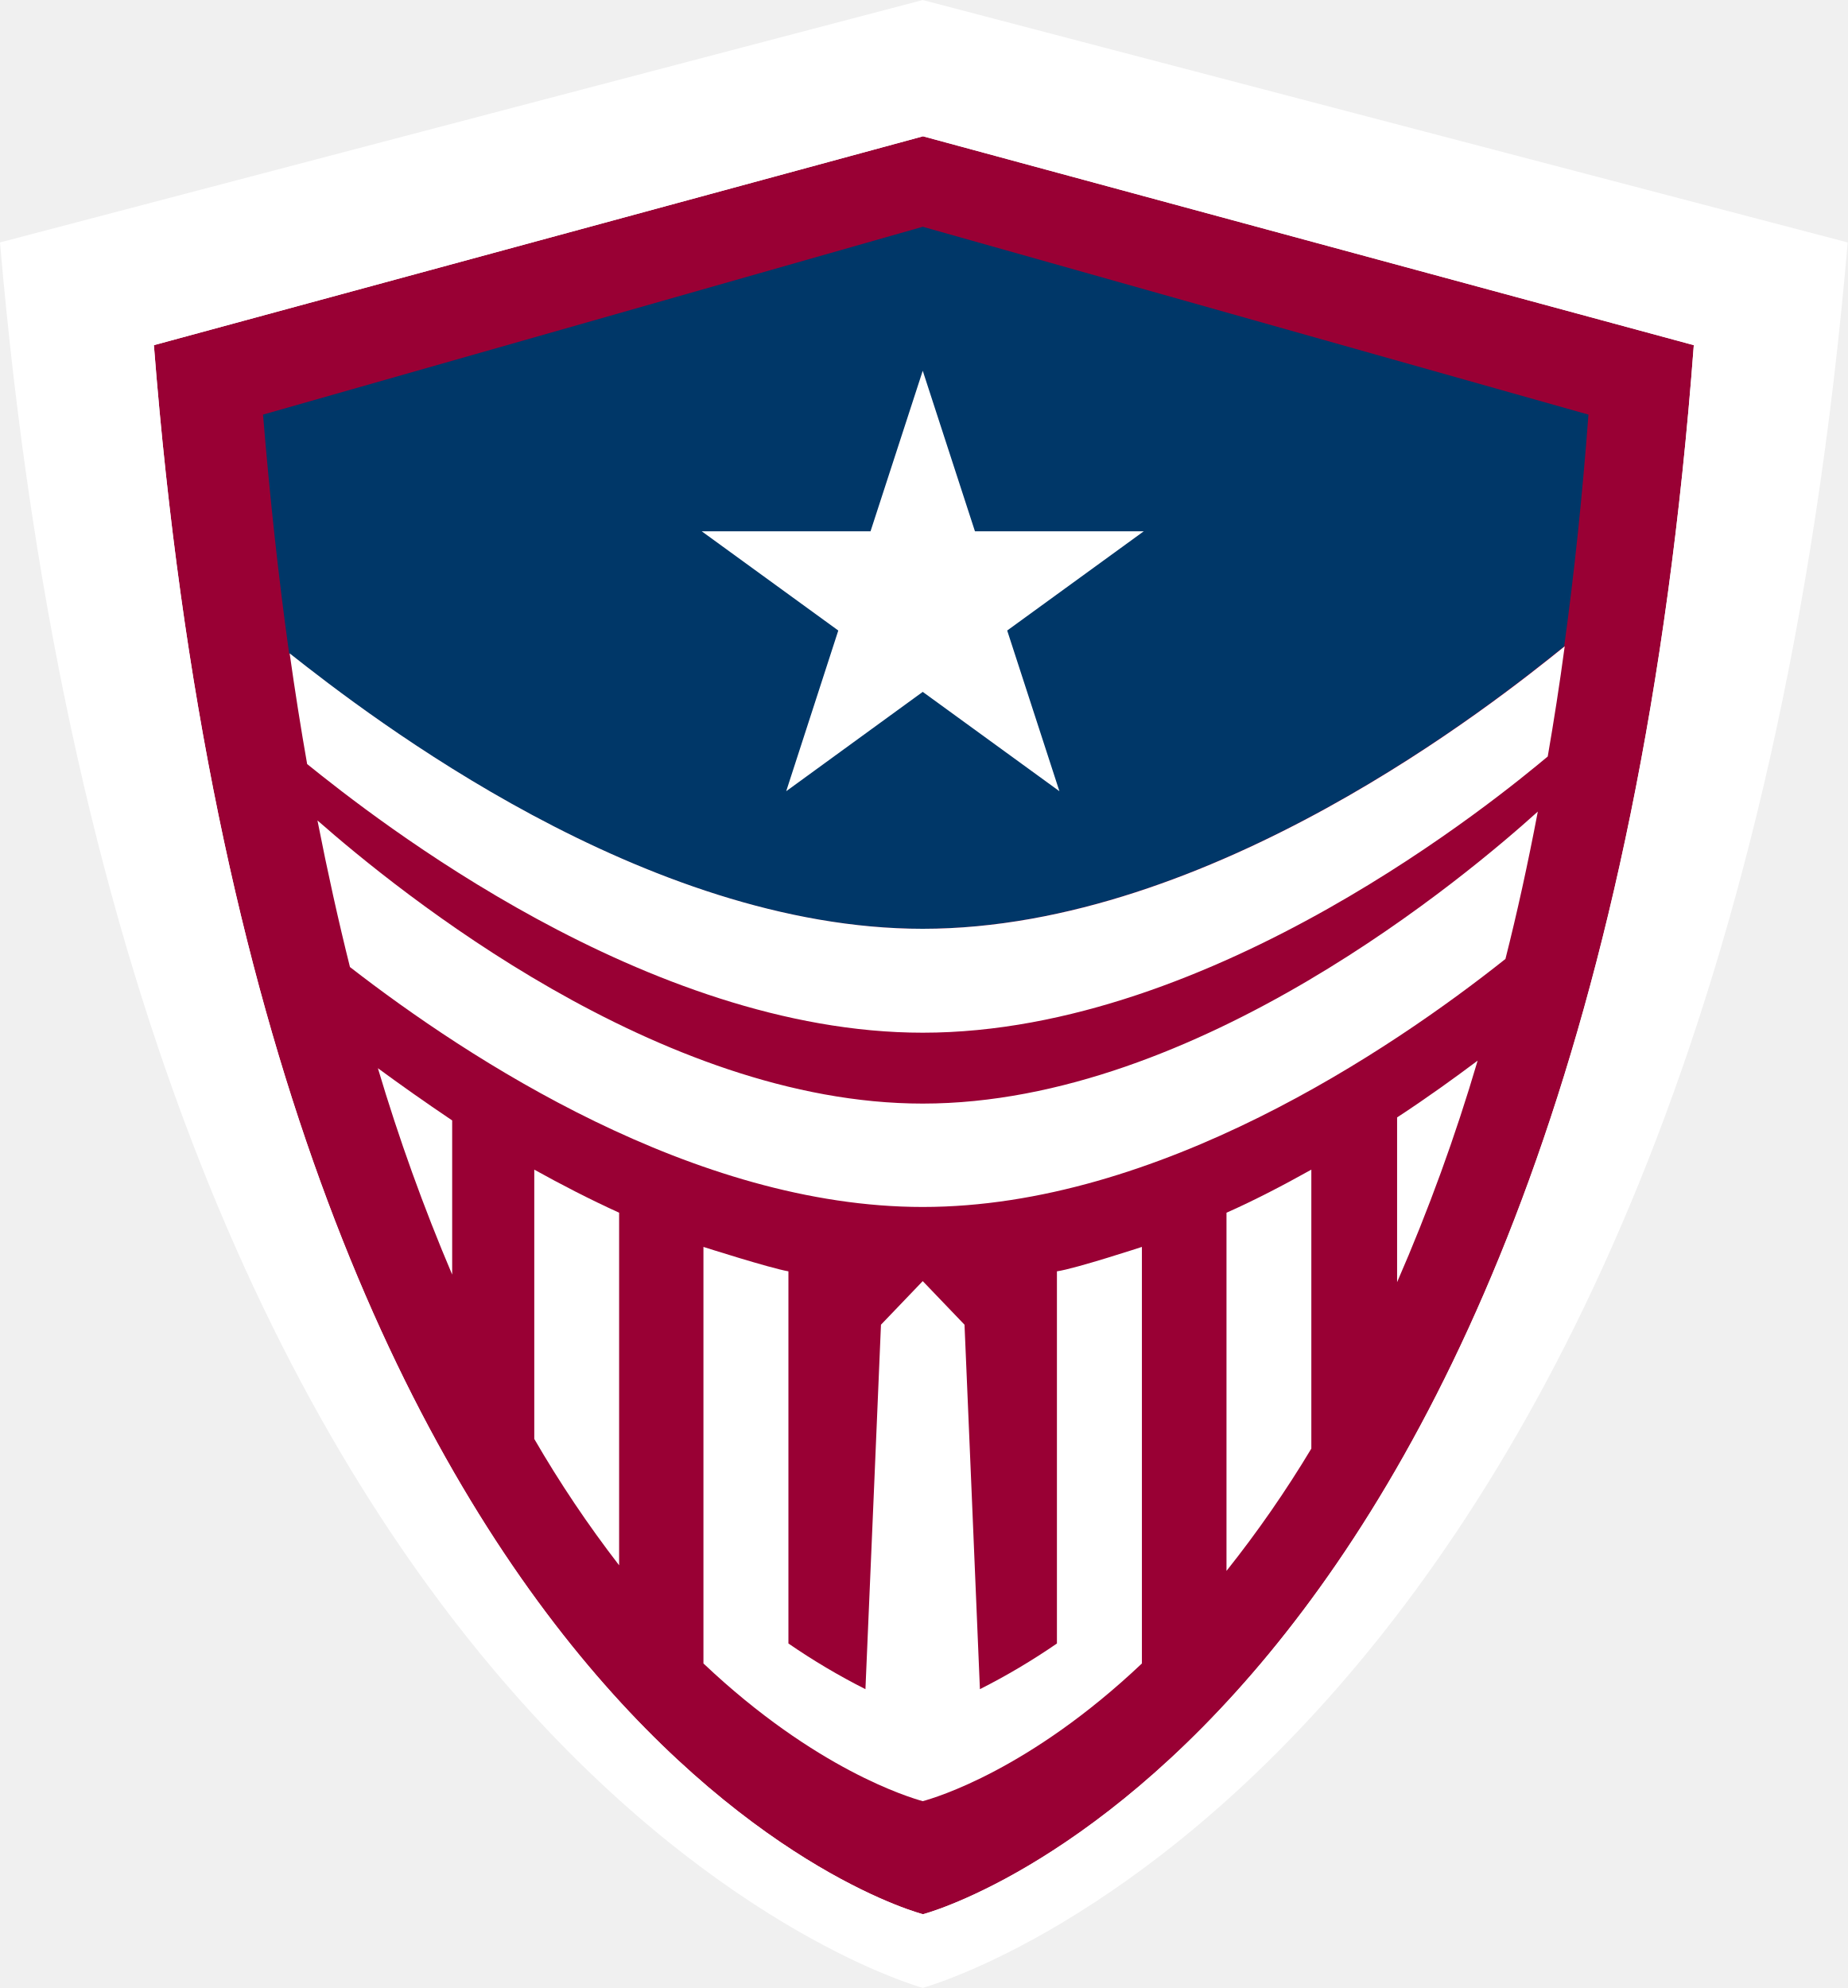
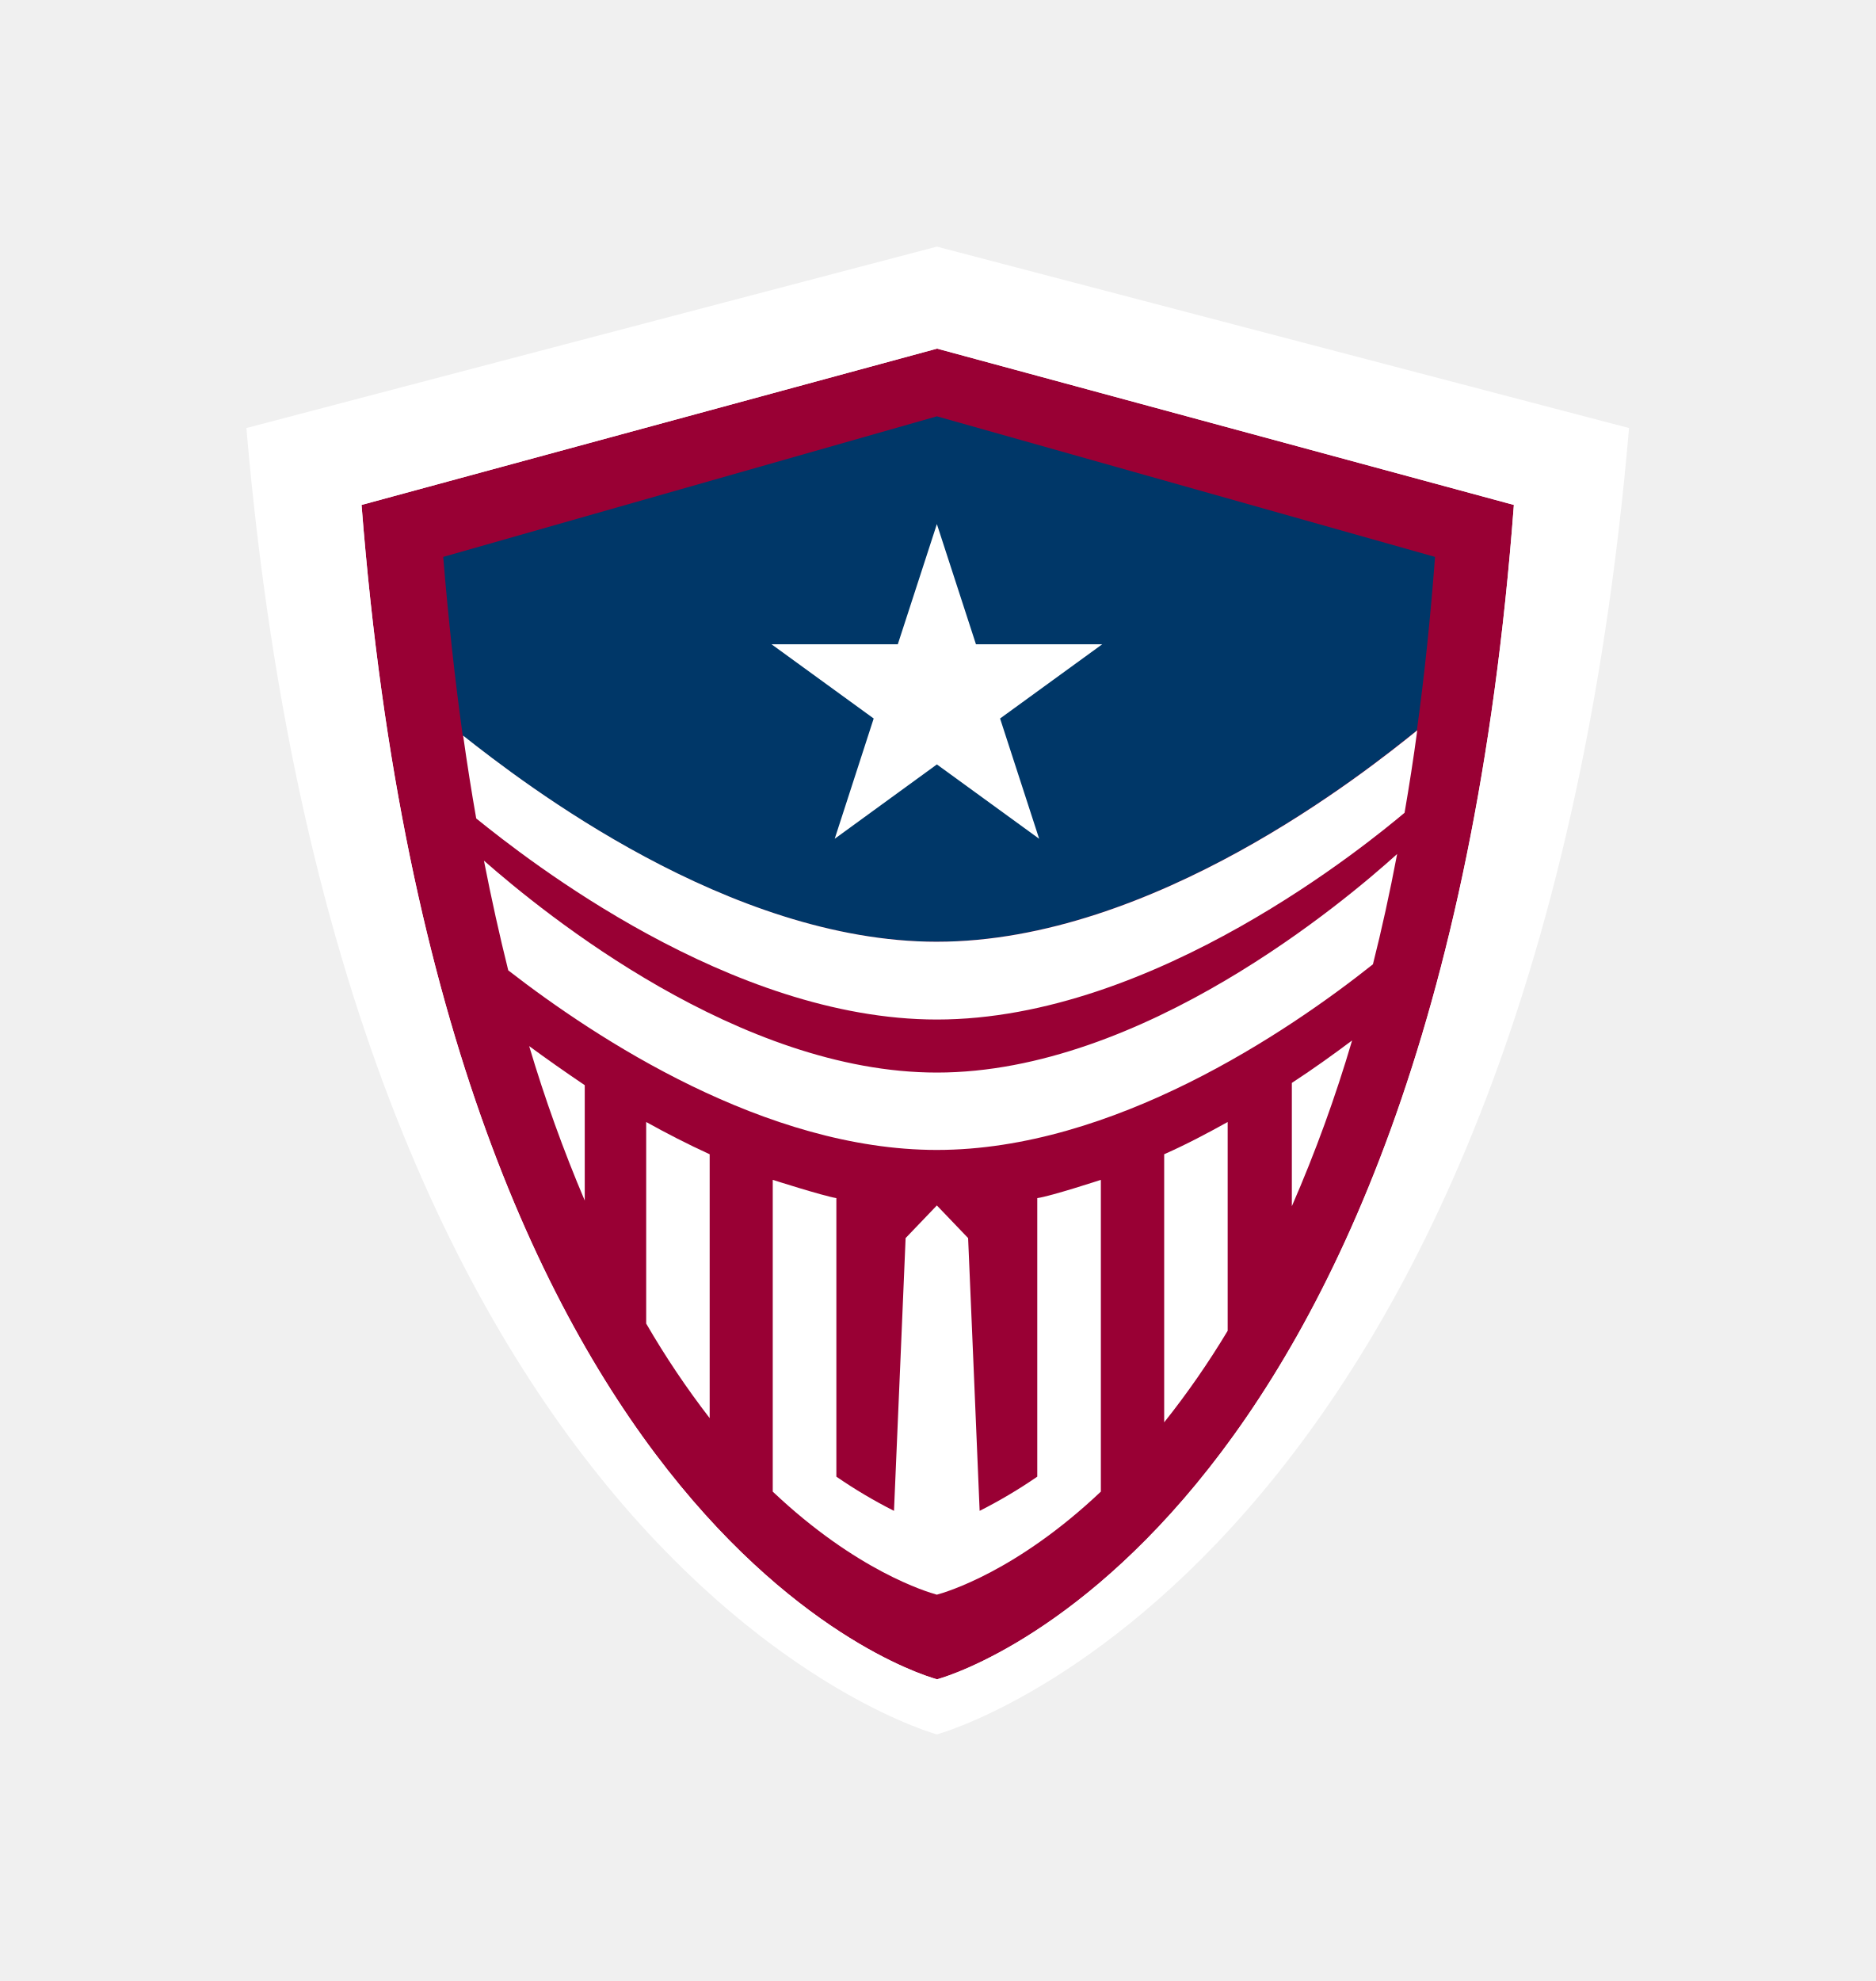
- <svg xmlns="http://www.w3.org/2000/svg" width="49.93mm" height="53.72mm" data-name="Layer 1" viewBox="0 0 141.55 152.29">
-   <path fill="#990034" d="M70.71 146.64s-50.5-12.83-58.92-120.2l58.92-16 59.05 16c-8.03 107-59.05 120.2-59.05 120.2z" />
-   <path fill="#003768" d="M70.69 17.37l51 14.39q-.71 9.42-1.86 17.75c-5.17 4.18-27 21.64-49.18 21.64-21.29 0-42.31-16.21-48.5-21.1q-1.2-8.58-2-18.29z" />
-   <path fill="#fff" d="M70.69 71.15c22.16 0 44-17.46 49.18-21.64-.39 2.91-.83 5.72-1.3 8.44-3.5 2.92-25.52 21.16-47.88 21.16-21.16 0-42-16.42-47.16-20.58q-.72-4.09-1.34-8.48c6.19 4.89 27.21 21.1 48.5 21.1z" />
-   <path fill="#fff" d="M70.69 84.54c21.1 0 41.9-17.66 47.12-22.37q-1.14 6-2.48 11.29c-8.81 7-26.62 19-44.64 19-17.51 0-34.83-11.36-43.88-18.38q-1.33-5.32-2.49-11.23c6.23 5.47 26.17 21.69 46.37 21.69z" />
-   <path fill="#fff" d="M0 18.57c10.08 117.36 70.69 133.71 70.69 133.71s60.78-16.35 70.86-133.71L70.69 0zm11.79 7.87l58.92-16 59.05 16c-8 107-59.05 120.2-59.05 120.2s-50.5-12.83-58.92-120.2z" />
-   <path fill="#fff" d="M107.03 98.22V85.6c2.29-1.5 4.37-3 6.17-4.35a144.39 144.39 0 01-6.17 16.97zm-6.57 12.75a86.88 86.88 0 01-6.5 9.37V92.9c2.26-1 4.43-2.15 6.5-3.3zM34.64 97.64a149.05 149.05 0 01-5.69-15.81c1.7 1.25 3.61 2.6 5.69 4zm12.79 22.27a88.28 88.28 0 01-6.5-9.68V89.6c2.07 1.15 4.24 2.27 6.5 3.3zM70.69 28.4l4 12.3h12.93l-10.46 7.6 4 12.31L70.69 53l-10.46 7.61 3.99-12.31-10.46-7.6h12.93l4-12.3zM60.4 97.39v28.51a50.78 50.78 0 005.9 3.5c.2-4.49 1.19-27.92 1.19-27.92l3.2-3.34 3.2 3.34s1 23.43 1.18 27.92a50.78 50.78 0 005.9-3.5V97.39c1.41-.2 6.51-1.87 6.51-1.87v31.91c-8.6 8.14-15.77 10.27-16.79 10.55-1-.28-8.2-2.41-16.8-10.55V95.52s5.1 1.63 6.51 1.87z" />
+ <svg xmlns="http://www.w3.org/2000/svg" width="718.846" height="200.822mm" data-name="Layer 1" viewBox="0 0 188.853 199.75">
+   <path fill="#990034" stroke-width=".985" d="M94.345 169.328S44.596 156.688 36.301 50.914l58.044-15.762L152.518 50.914c-7.911 105.41-58.173 118.414-58.173 118.414z" />
+   <path fill="#003768" stroke-width=".985" d="M94.325 41.978l50.242 14.176q-.699 9.28-1.832 17.486c-5.093 4.118-26.599 21.318-48.449 21.318-20.974 0-41.681-15.969-47.779-20.786q-1.182-8.453-1.97-18.018z" />
+   <path fill="#fff" stroke-width=".985" d="M94.325 94.959c21.831 0 43.346-17.201 48.449-21.318-.384 2.867-.818 5.635-1.281 8.315-3.448 2.877-25.141 20.846-47.168 20.846-20.846 0-41.376-16.176-46.459-20.274q-.709-4.029-1.32-8.354c6.098 4.817 26.806 20.786 47.779 20.786z" />
+   <path fill="#fff" stroke-width=".985" d="M94.325 108.15c20.786 0 41.277-17.398 46.42-22.038q-1.123 5.911-2.443 11.122c-8.679 6.896-26.224 18.718-43.977 18.718-17.25 0-34.312-11.191-43.228-18.107q-1.31-5.241-2.453-11.063c6.137 5.389 25.781 21.368 45.681 21.368z" />
+   <path fill="#fff" stroke-width=".985" d="M24.686 43.161c9.93 115.616 69.64 131.723 69.64 131.723s59.877-16.107 69.807-131.723L94.325 24.867zm11.615 7.753l58.044-15.762L152.518 50.914c-7.881 105.41-58.173 118.414-58.173 118.414S44.596 156.688 36.301 50.914z" />
+   <path fill="#fff" stroke-width=".985" d="M130.125 121.627v-12.432c2.256-1.478 4.305-2.955 6.078-4.285a142.244 142.244 0 01-6.078 16.718zm-6.472 12.561a85.589 85.589 0 01-6.403 9.231V116.386c2.226-.985 4.364-2.118 6.403-3.251zm-64.842-13.132a146.835 146.835 0 01-5.605-15.575c1.675 1.231 3.556 2.561 5.605 3.941zm12.6 21.939a86.968 86.968 0 01-6.403-9.536v-20.323c2.039 1.133 4.177 2.236 6.403 3.251zm22.914-90.15l3.941 12.117h12.738l-10.305 7.487 3.941 12.127-10.314-7.497-10.305 7.497 3.931-12.127-10.305-7.487h12.738zm-10.137 67.965v28.086a50.025 50.025 0 005.812 3.448c.197-4.423 1.172-27.505 1.172-27.505l3.152-3.29 3.152 3.29s.985 23.082 1.162 27.505a50.025 50.025 0 005.812-3.448v-28.086c1.389-.197 6.413-1.842 6.413-1.842v31.436c-8.472 8.019-15.536 10.117-16.541 10.393-.985-.276-8.078-2.374-16.55-10.393v-31.436s5.024 1.606 6.413 1.842z" />
</svg>
